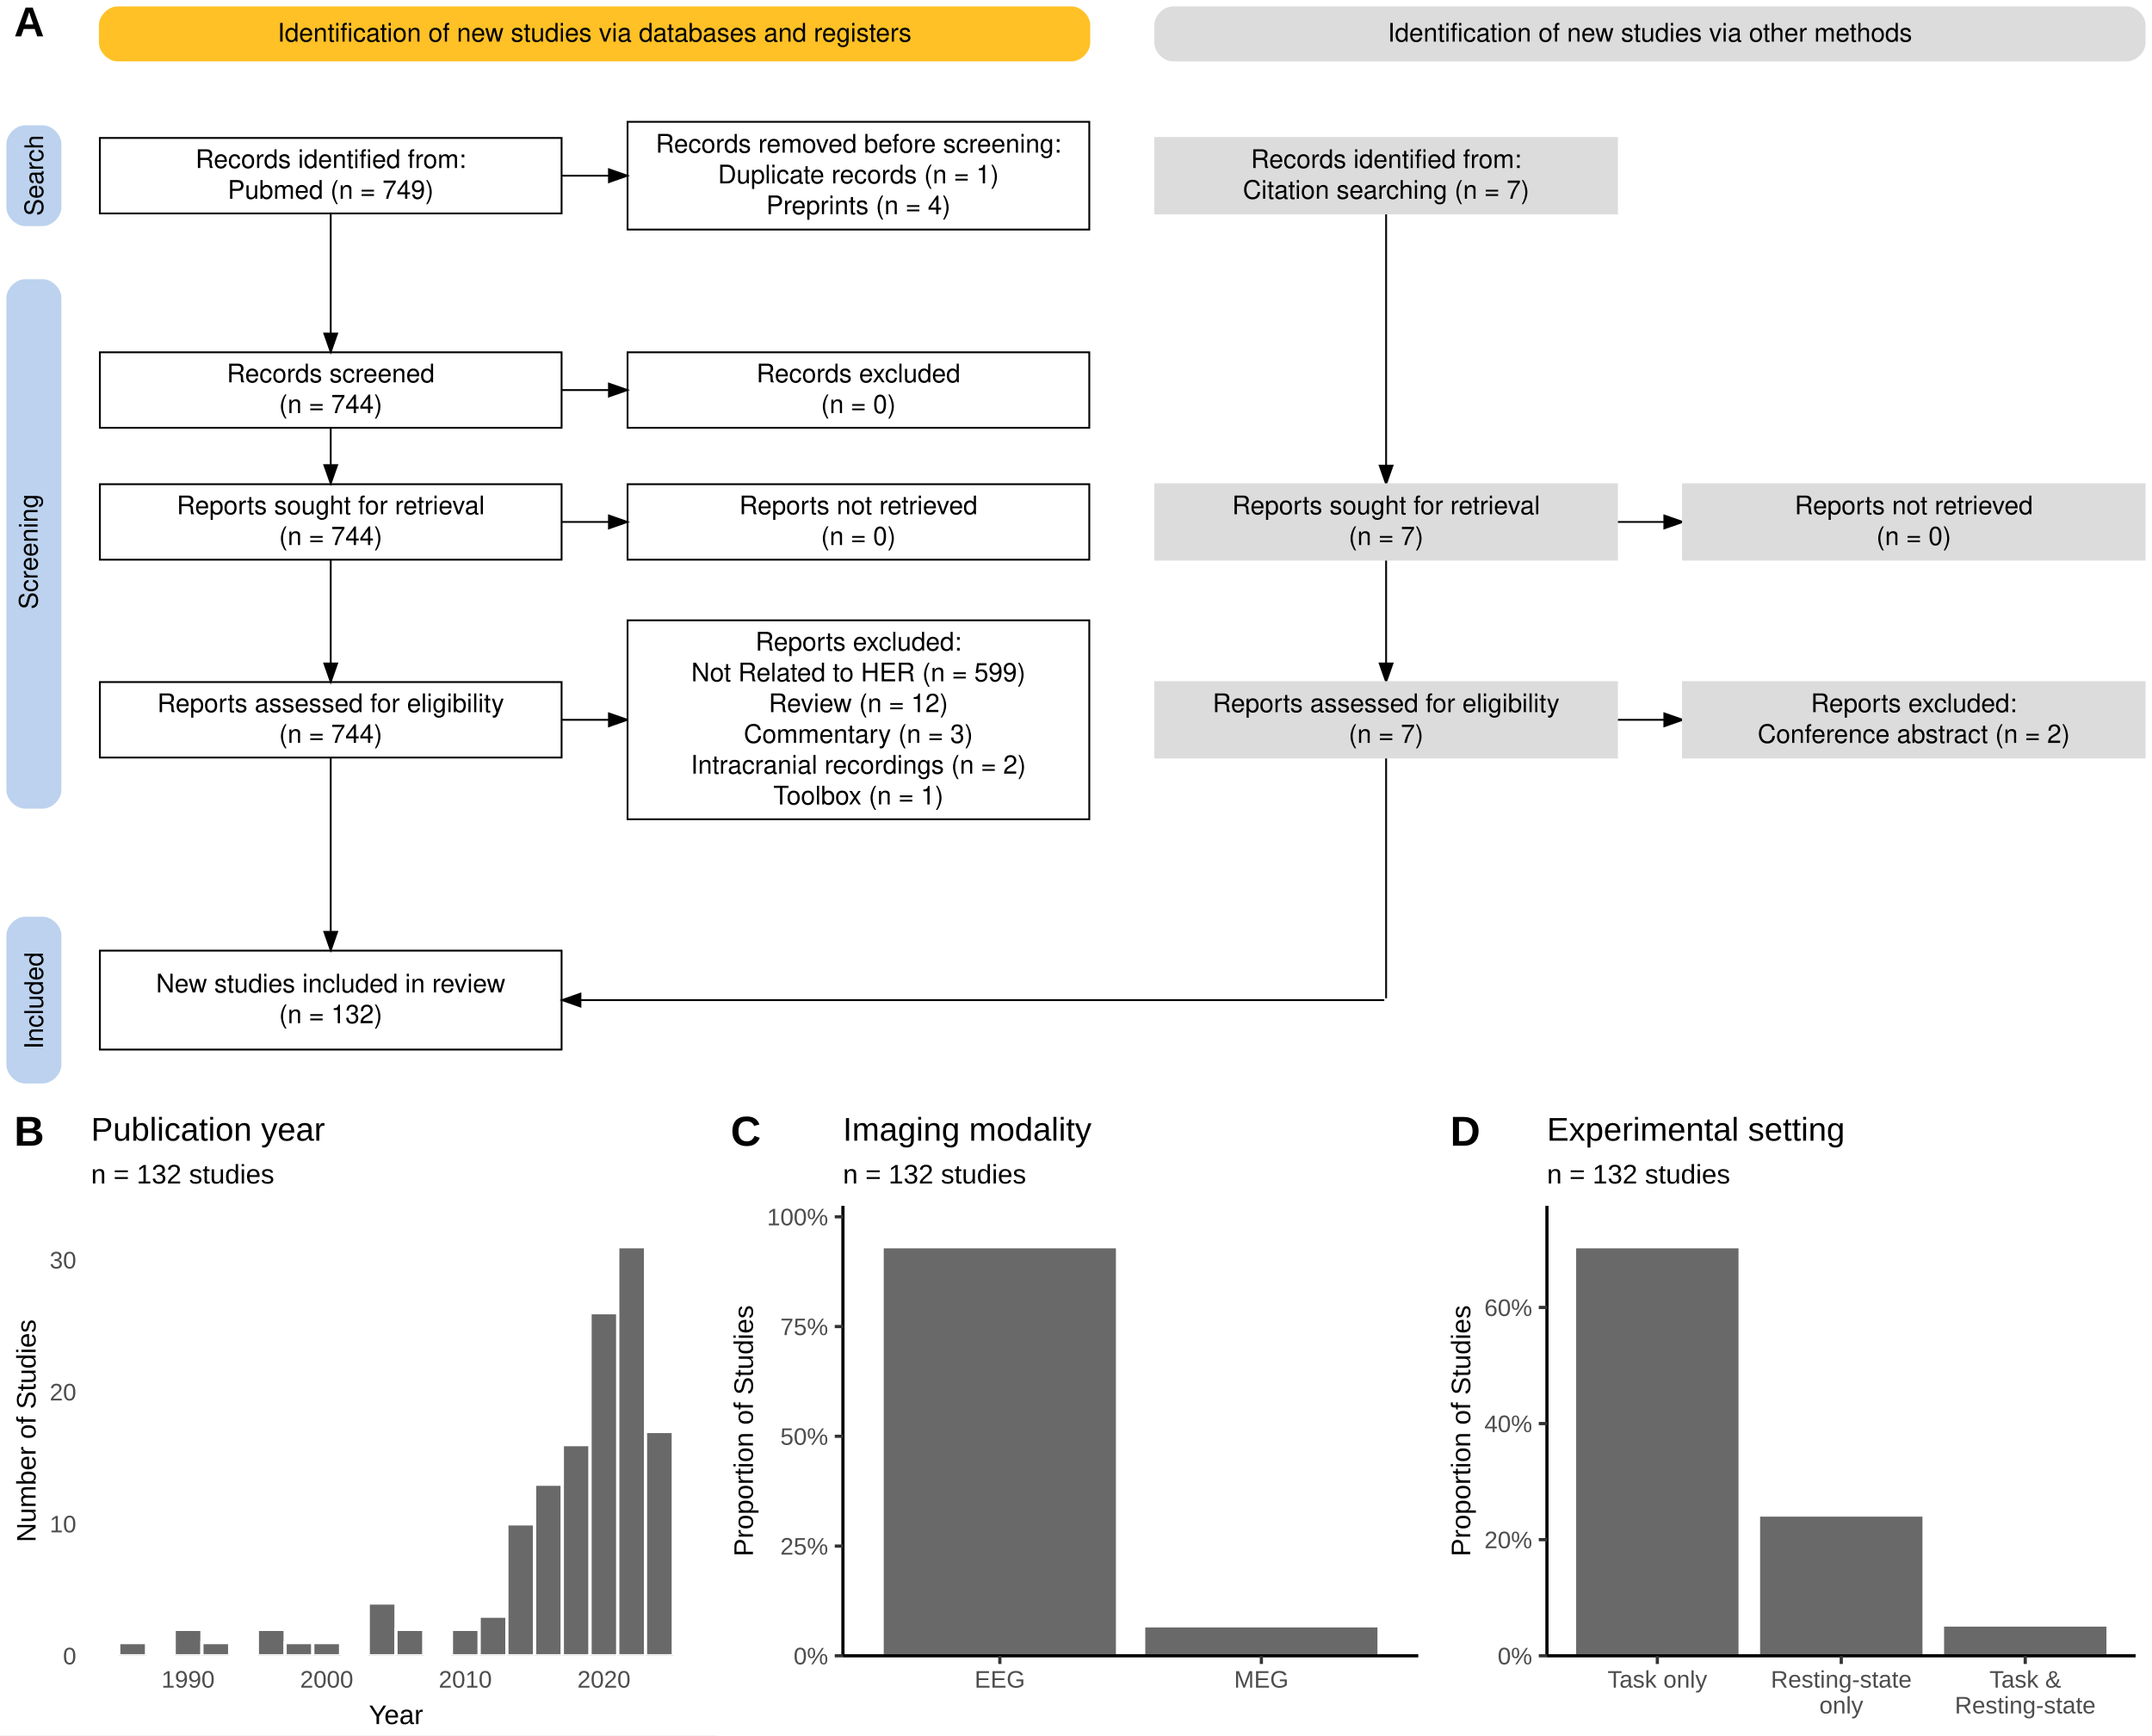
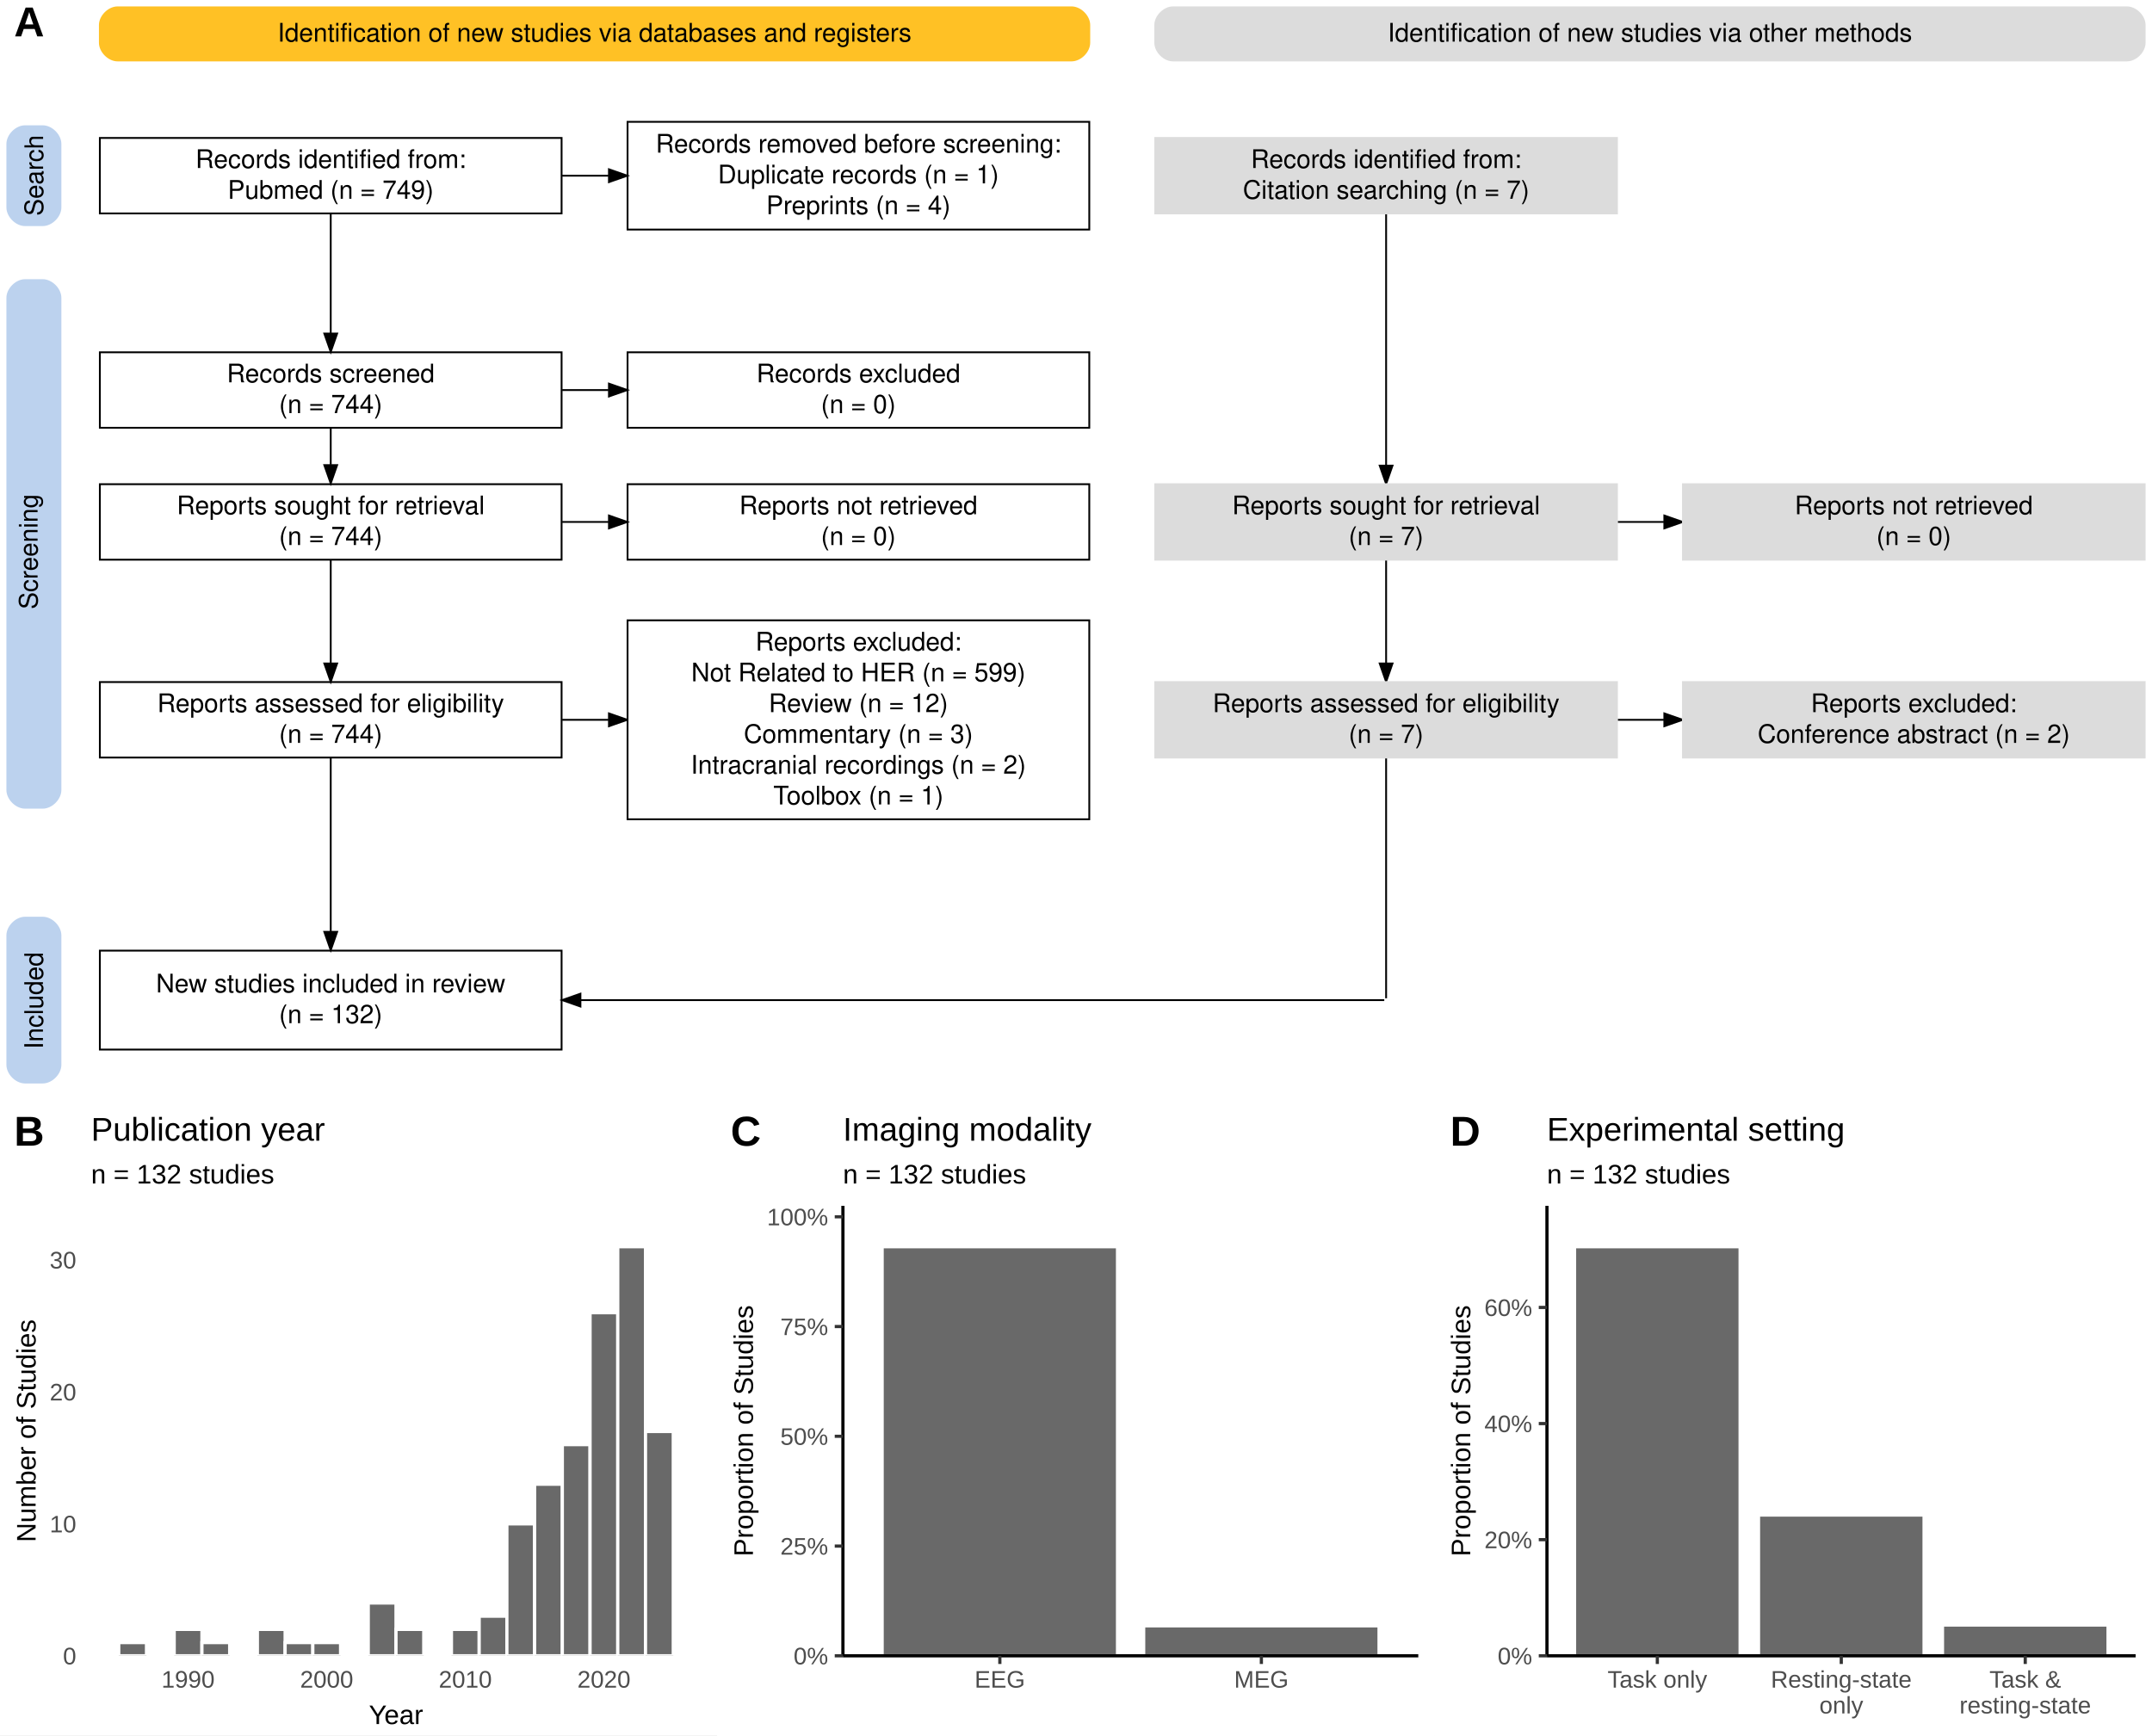
<svg xmlns="http://www.w3.org/2000/svg" width="1174.697pt" height="947.409pt" viewBox="0 0 1174.197 947.25" version="1.1" id="svg1514">
  <defs id="defs1518">
    <clipPath id="cpMzAuNDZ8MjM0LjUyfDM1LjEyfDE4NS42OQ==">
      <rect x="30.46" y="35.12" width="204.06" height="150.57" id="rect5654" />
    </clipPath>
    <clipPath id="cpMC4wMHw3MjAuMDB8MC4wMHwyMTYuMDA=">
      <rect x="0" y="0" width="720" height="216" id="rect5636" />
    </clipPath>
    <clipPath id="cpMjQwLjAwfDQ4MC4wMHwwLjAwfDIxNi4wMA==">
      <rect x="240" y="0" width="240" height="216" id="rect5751" />
    </clipPath>
    <clipPath id="cpMjgyLjAyfDQ3NC41MnwzNS4xMnwxODUuNjk=">
      <rect x="282.02" y="35.12" width="192.5" height="150.57" id="rect5762" />
    </clipPath>
    <clipPath id="clipPath12741">
      <rect x="0" y="0" width="720" height="216" id="rect12739" />
    </clipPath>
    <clipPath id="cpNDgwLjAwfDcyMC4wMHwwLjAwfDIxNi4wMA==">
      <rect x="480" y="0" width="240" height="216" id="rect5817" />
    </clipPath>
    <clipPath id="cpNTE3LjU3fDcxNC41MnwzNS4xMnwxODUuNjk=">
      <rect x="517.57" y="35.12" width="196.95" height="150.57" id="rect5828" />
    </clipPath>
    <clipPath id="clipPath12749">
      <rect x="0" y="0" width="720" height="216" id="rect12747" />
    </clipPath>
    <clipPath clipPathUnits="userSpaceOnUse" id="clipPath13948">
      <g id="g13952">
        <rect x="-0.151" y="600.899" width="391.5" height="352.35" id="rect13950" style="stroke-width:1.631" />
      </g>
    </clipPath>
    <clipPath clipPathUnits="userSpaceOnUse" id="clipPath13982">
      <g id="g13986" transform="matrix(0.613027,0,0,0.613027,0.09272662,-368.3673)">
        <rect x="-0.151" y="600.899" width="1174.5" height="352.35" id="rect13984" style="stroke-width:1.631" />
      </g>
    </clipPath>
    <clipPath clipPathUnits="userSpaceOnUse" id="clipPath13988">
      <g id="g13992" transform="matrix(0.613027,0,0,0.613027,0.09272662,-368.3673)">
        <rect x="-0.151" y="600.899" width="1174.5" height="352.35" id="rect13990" style="stroke-width:1.631" />
      </g>
    </clipPath>
    <clipPath clipPathUnits="userSpaceOnUse" id="clipPath13994">
      <g id="g13998" transform="matrix(0.613027,0,0,0.613027,0.09272662,-368.3673)">
        <rect x="-0.151" y="600.899" width="1174.5" height="352.35" id="rect13996" style="stroke-width:1.631" />
      </g>
    </clipPath>
    <clipPath clipPathUnits="userSpaceOnUse" id="clipPath14000">
      <g id="g14004" transform="matrix(0.613027,0,0,0.613027,0.09272662,-368.3673)">
        <rect x="-0.151" y="600.899" width="1174.5" height="352.35" id="rect14002" style="stroke-width:1.631" />
      </g>
    </clipPath>
    <clipPath clipPathUnits="userSpaceOnUse" id="clipPath14006">
      <g id="g14010" transform="matrix(0.613027,0,0,0.613027,0.09272662,-368.3673)">
        <rect x="-0.151" y="600.899" width="1174.5" height="352.35" id="rect14008" style="stroke-width:1.631" />
      </g>
    </clipPath>
    <clipPath clipPathUnits="userSpaceOnUse" id="clipPath14012">
      <g id="g14016" transform="matrix(0.613027,0,0,0.613027,0.09272662,-368.3673)">
        <rect x="-0.151" y="600.899" width="1174.5" height="352.35" id="rect14014" style="stroke-width:1.631" />
      </g>
    </clipPath>
    <clipPath clipPathUnits="userSpaceOnUse" id="clipPath14018">
      <g id="g14022" transform="matrix(0.613027,0,0,0.613027,0.09272662,-368.3673)">
        <rect x="-0.151" y="600.899" width="1174.5" height="352.35" id="rect14020" style="stroke-width:1.631" />
      </g>
    </clipPath>
    <clipPath clipPathUnits="userSpaceOnUse" id="clipPath14024">
      <g id="g14028" transform="matrix(0.613027,0,0,0.613027,0.09272662,-368.3673)">
        <rect x="-0.151" y="600.899" width="1174.5" height="352.35" id="rect14026" style="stroke-width:1.631" />
      </g>
    </clipPath>
    <clipPath clipPathUnits="userSpaceOnUse" id="clipPath14030">
      <g id="g14034" transform="matrix(0.613027,0,0,0.613027,0.09272662,-368.3673)">
        <rect x="-0.151" y="600.899" width="1174.5" height="352.35" id="rect14032" style="stroke-width:1.631" />
      </g>
    </clipPath>
    <clipPath clipPathUnits="userSpaceOnUse" id="clipPath14036">
      <g id="g14040" transform="matrix(0.613027,0,0,0.613027,0.09272662,-368.3673)">
        <rect x="-0.151" y="600.899" width="1174.5" height="352.35" id="rect14038" style="stroke-width:1.631" />
      </g>
    </clipPath>
  </defs>
  <polygon fill="#ffffff" stroke="transparent" points="-4,4 -4,-590.9 1170.5,-590.9 1170.5,4 " id="polygon1174" transform="matrix(1,0,0,1.592284,3.84874,940.8806)" />
  <path fill="none" stroke="#000000" d="m 306.67,95.9 c 8.381,0 16.843,0 25.27,0" id="path1181" />
  <polygon fill="#000000" stroke="#000000" points="328.346,-498.5 338.346,-495 328.346,-491.5 " id="polygon1183" transform="translate(3.84874,590.9)" />
  <path fill="none" stroke="#000000" d="m 180.349,116.548 c 0,18.1 0,44.672 0,65.33" id="path1188" />
  <polygon fill="#000000" stroke="#000000" points="180,-408.835 176.5,-398.835 173,-408.835 " id="polygon1190" transform="translate(3.84874,590.9)" />
  <path fill="none" stroke="#000000" d="m 306.67,212.9 c 8.381,0 16.843,0 25.27,0" id="path1195" />
  <polygon fill="#000000" stroke="#000000" points="328.346,-381.5 338.346,-378 328.346,-374.5 " id="polygon1197" transform="translate(3.84874,590.9)" />
  <path fill="none" stroke="#000000" d="m 180.349,233.725 c 0,6.214 0,13.167 0,19.895" id="path1202" />
  <polygon fill="#000000" stroke="#000000" points="180,-337.028 176.5,-327.028 173,-337.028 " id="polygon1204" transform="translate(3.84874,590.9)" />
  <path fill="none" stroke="#000000" d="m 306.67,284.9 c 8.381,0 16.843,0 25.27,0" id="path1209" />
  <polygon fill="#000000" stroke="#000000" points="328.346,-309.5 338.346,-306 328.346,-302.5 " id="polygon1211" transform="translate(3.84874,590.9)" />
  <path fill="none" stroke="#000000" d="m 180.349,305.724 c 0,15.987 0,38.307 0,56.361" id="path1216" />
  <polygon fill="#000000" stroke="#000000" points="180,-228.76 176.5,-218.76 173,-228.76 " id="polygon1218" transform="translate(3.84874,590.9)" />
  <path fill="none" stroke="#000000" d="m 180.349,413.534 c 0,24.297 0,65.126 0,95.027" id="path1223" />
  <polygon fill="#000000" stroke="#000000" points="180,-82.264 176.5,-72.264 173,-82.264 " id="polygon1225" transform="translate(3.84874,590.9)" />
  <path fill="none" stroke="#000000" d="m 306.67,392.9 c 8.381,0 16.843,0 25.27,0" id="path1230" />
  <polygon fill="#000000" stroke="#000000" points="328.346,-201.5 338.346,-198 328.346,-194.5 " id="polygon1232" transform="translate(3.84874,590.9)" />
  <path fill="none" stroke="#ffffff" d="m 873.263,33.058 c -22.16,11.911 -53.772,28.902 -78.538,42.214" id="path1237" />
  <path fill="none" stroke="#000000" d="m 756.349,116.848 c 0,33.295 0,98.471 0,137.142" id="path1242" />
  <polygon fill="#000000" stroke="#000000" points="756,-336.754 752.5,-326.754 749,-336.754 " id="polygon1244" transform="translate(3.84874,590.9)" />
  <path fill="none" stroke="#000000" d="m 882.67,284.9 c 8.381,0 16.843,0 25.27,0" id="path1249" />
  <polygon fill="#000000" stroke="#000000" points="904.346,-309.5 914.346,-306 904.346,-302.5 " id="polygon1251" transform="translate(3.84874,590.9)" />
  <path fill="none" stroke="#000000" d="m 756.349,305.724 c 0,15.987 0,38.307 0,56.361" id="path1256" />
  <polygon fill="#000000" stroke="#000000" points="756,-228.76 752.5,-218.76 749,-228.76 " id="polygon1258" transform="translate(3.84874,590.9)" />
  <path fill="none" stroke="#000000" d="m 882.67,392.9 c 8.381,0 16.843,0 25.27,0" id="path1263" />
  <polygon fill="#000000" stroke="#000000" points="904.346,-201.5 914.346,-198 904.346,-194.5 " id="polygon1265" transform="translate(3.84874,590.9)" />
  <path fill="none" stroke="#000000" d="m 756.349,413.534 c 0,39.805 0,123.979 0,131.783" id="path1270" />
  <path fill="none" stroke="#000000" d="m 755.698,545.9 c -14.648,0 -273.332,0 -438.799,0" id="path1275" />
  <polygon fill="#000000" stroke="#000000" points="312.783,-41.5 302.783,-45 312.783,-48.5 " id="polygon1277" transform="translate(3.84874,590.9)" />
  <path fill="#bcd2ee" stroke="#bcd2ee" d="m 23.182,68.9 c 0,0 -9.667,0 -9.667,0 -4.833,0 -9.667,4.833 -9.667,9.667 0,0 0,34.667 0,34.667 0,4.833 4.833,9.667 9.667,9.667 0,0 9.667,0 9.667,0 4.833,0 9.667,-4.833 9.667,-9.667 0,0 0,-34.667 0,-34.667 0,-4.833 -4.833,-9.667 -9.667,-9.667" id="path1282" />
  <text text-anchor="middle" x="-95.746" y="23.375" font-family="Helvetica, sans-Serif" font-size="14px" fill="#000000" transform="rotate(-90)" id="text1284">Search</text>
  <path fill="#bcd2ee" stroke="#bcd2ee" d="m 23.182,152.9 c 0,0 -9.667,0 -9.667,0 -4.833,0 -9.667,4.833 -9.667,9.667 0,0 0,268.667 0,268.667 0,4.833 4.833,9.667 9.667,9.667 0,0 9.667,0 9.667,0 4.833,0 9.667,-4.833 9.667,-9.667 0,0 0,-268.667 0,-268.667 0,-4.833 -4.833,-9.667 -9.667,-9.667" id="path1292" />
  <text text-anchor="middle" x="-301.1" y="20.349" font-family="Helvetica, sans-Serif" font-size="14px" fill="#000000" transform="rotate(-90)" id="text1294">Screening</text>
  <path fill="#bcd2ee" stroke="#bcd2ee" d="m 23.182,500.9 c 0,0 -9.667,0 -9.667,0 -4.833,0 -9.667,4.833 -9.667,9.667 0,0 0,70.667 0,70.667 0,4.833 4.833,9.667 9.667,9.667 0,0 9.667,0 9.667,0 4.833,0 9.667,-4.833 9.667,-9.667 0,0 0,-70.667 0,-70.667 0,-4.833 -4.833,-9.667 -9.667,-9.667" id="path1302" />
  <text text-anchor="middle" x="-546.173" y="23.291" font-family="Helvetica, sans-Serif" font-size="14px" fill="#000000" transform="rotate(-90)" id="text1304">Included</text>
  <path fill="#ffc125" stroke="#ffc125" d="m 584.682,4 c 0,0 -520.667,0 -520.667,0 -4.833,0 -9.667,4.833 -9.667,9.667 0,0 0,9.667 0,9.667 0,4.833 4.833,9.667 9.667,9.667 0,0 520.667,0 520.667,0 4.833,0 9.667,-4.833 9.667,-9.667 0,0 0,-9.667 0,-9.667 0,-4.833 -4.833,-9.667 -9.667,-9.667" id="path1312" />
  <text text-anchor="middle" x="324.349" y="22.7" font-family="Helvetica, sans-Serif" font-size="14px" fill="#000000" id="text1314">Identification of new studies via databases and registers</text>
  <polygon fill="none" stroke="#000000" points="50.5,-515.602 50.5,-474.398 302.5,-474.398 302.5,-515.602 " id="polygon1322" transform="translate(3.84874,590.9)" />
  <text text-anchor="middle" x="180.349" y="91.7" font-family="Helvetica, sans-Serif" font-size="14px" fill="#000000" id="text1324">Records identified from:</text>
  <text text-anchor="middle" x="180.349" y="108.5" font-family="Helvetica, sans-Serif" font-size="14px" fill="#000000" id="text1326">Pubmed (n = 749)</text>
  <polygon fill="none" stroke="#000000" points="338.5,-524.401 338.5,-465.599 590.5,-465.599 590.5,-524.401 " id="polygon1334" transform="translate(3.84874,590.9)" />
  <text text-anchor="middle" x="468.349" y="83.3" font-family="Helvetica, sans-Serif" font-size="14px" fill="#000000" id="text1336">Records removed before screening:</text>
  <text text-anchor="middle" x="468.349" y="100.1" font-family="Helvetica, sans-Serif" font-size="14px" fill="#000000" id="text1338">Duplicate records (n = 1)</text>
  <text text-anchor="middle" x="468.349" y="116.9" font-family="Helvetica, sans-Serif" font-size="14px" fill="#000000" id="text1340">Preprints (n = 4)</text>
  <polygon fill="none" stroke="#000000" points="50.5,-398.602 50.5,-357.398 302.5,-357.398 302.5,-398.602 " id="polygon1348" transform="translate(3.84874,590.9)" />
  <text text-anchor="middle" x="180.349" y="208.7" font-family="Helvetica, sans-Serif" font-size="14px" fill="#000000" id="text1350">Records screened</text>
  <text text-anchor="middle" x="180.349" y="225.5" font-family="Helvetica, sans-Serif" font-size="14px" fill="#000000" id="text1352">(n = 744)</text>
  <polygon fill="none" stroke="#000000" points="338.5,-398.602 338.5,-357.398 590.5,-357.398 590.5,-398.602 " id="polygon1360" transform="translate(3.84874,590.9)" />
  <text text-anchor="middle" x="468.349" y="208.7" font-family="Helvetica, sans-Serif" font-size="14px" fill="#000000" id="text1362">Records excluded</text>
  <text text-anchor="middle" x="468.349" y="225.5" font-family="Helvetica, sans-Serif" font-size="14px" fill="#000000" id="text1364">(n = 0)</text>
  <polygon fill="none" stroke="#000000" points="50.5,-326.602 50.5,-285.398 302.5,-285.398 302.5,-326.602 " id="polygon1372" transform="translate(3.84874,590.9)" />
  <text text-anchor="middle" x="180.349" y="280.7" font-family="Helvetica, sans-Serif" font-size="14px" fill="#000000" id="text1374">Reports sought for retrieval</text>
  <text text-anchor="middle" x="180.349" y="297.5" font-family="Helvetica, sans-Serif" font-size="14px" fill="#000000" id="text1376">(n = 744)</text>
  <polygon fill="none" stroke="#000000" points="338.5,-326.602 338.5,-285.398 590.5,-285.398 590.5,-326.602 " id="polygon1384" transform="translate(3.84874,590.9)" />
  <text text-anchor="middle" x="468.349" y="280.7" font-family="Helvetica, sans-Serif" font-size="14px" fill="#000000" id="text1386">Reports not retrieved</text>
  <text text-anchor="middle" x="468.349" y="297.5" font-family="Helvetica, sans-Serif" font-size="14px" fill="#000000" id="text1388">(n = 0)</text>
  <polygon fill="none" stroke="#000000" points="50.5,-218.602 50.5,-177.398 302.5,-177.398 302.5,-218.602 " id="polygon1396" transform="translate(3.84874,590.9)" />
  <text text-anchor="middle" x="180.349" y="388.7" font-family="Helvetica, sans-Serif" font-size="14px" fill="#000000" id="text1398">Reports assessed for eligibility</text>
  <text text-anchor="middle" x="180.349" y="405.5" font-family="Helvetica, sans-Serif" font-size="14px" fill="#000000" id="text1400">(n = 744)</text>
  <polygon fill="#ffffff" stroke="#000000" points="338.5,-252.3 338.5,-143.7 590.5,-143.7 590.5,-252.3 " id="polygon1408" transform="translate(3.84874,590.9)" />
  <text text-anchor="middle" x="468.349" y="355.1" font-family="Helvetica, sans-Serif" font-size="14px" fill="#000000" id="text1410">Reports excluded:</text>
  <text text-anchor="middle" x="468.349" y="371.9" font-family="Helvetica, sans-Serif" font-size="14px" fill="#000000" id="text1412">Not Related to HER (n = 599)</text>
  <text text-anchor="middle" x="468.349" y="388.7" font-family="Helvetica, sans-Serif" font-size="14px" fill="#000000" id="text1414">Review (n = 12)</text>
  <text text-anchor="middle" x="468.349" y="405.5" font-family="Helvetica, sans-Serif" font-size="14px" fill="#000000" id="text1416">Commentary (n = 3)</text>
  <text text-anchor="middle" x="468.349" y="422.3" font-family="Helvetica, sans-Serif" font-size="14px" fill="#000000" id="text1418">Intracranial recordings (n = 2)</text>
  <text text-anchor="middle" x="468.349" y="439.1" font-family="Helvetica, sans-Serif" font-size="14px" fill="#000000" id="text1420">Toolbox (n = 1)</text>
  <polygon fill="none" stroke="#000000" points="50.5,-72 50.5,-18 302.5,-18 302.5,-72 " id="polygon1428" transform="translate(3.84874,590.9)" />
  <text text-anchor="middle" x="180.349" y="541.7" font-family="Helvetica, sans-Serif" font-size="14px" fill="#000000" id="text1430">New studies included in review</text>
  <text text-anchor="middle" x="180.349" y="558.5" font-family="Helvetica, sans-Serif" font-size="14px" fill="#000000" id="text1432">(n = 132)</text>
  <path fill="#dcdcdc" stroke="#dcdcdc" d="m 1160.682,4 c 0,0 -520.667,0 -520.667,0 -4.833,0 -9.667,4.833 -9.667,9.667 0,0 0,9.667 0,9.667 0,4.833 4.833,9.667 9.667,9.667 0,0 520.667,0 520.667,0 4.833,0 9.667,-4.833 9.667,-9.667 0,0 0,-9.667 0,-9.667 0,-4.833 -4.833,-9.667 -9.667,-9.667" id="path1440" />
  <text text-anchor="middle" x="900.349" y="22.7" font-family="Helvetica, sans-Serif" font-size="14px" fill="#000000" id="text1442">Identification of new studies via other methods</text>
  <polygon fill="#dcdcdc" stroke="#dcdcdc" points="626.5,-515.602 626.5,-474.398 878.5,-474.398 878.5,-515.602 " id="polygon1450" transform="translate(3.84874,590.9)" />
  <text text-anchor="middle" x="756.349" y="91.7" font-family="Helvetica, sans-Serif" font-size="14px" fill="#000000" id="text1452">Records identified from:</text>
  <text text-anchor="middle" x="756.349" y="108.5" font-family="Helvetica, sans-Serif" font-size="14px" fill="#000000" id="text1454">Citation searching (n = 7)</text>
  <polygon fill="#dcdcdc" stroke="#dcdcdc" points="626.5,-326.602 626.5,-285.398 878.5,-285.398 878.5,-326.602 " id="polygon1462" transform="translate(3.84874,590.9)" />
  <text text-anchor="middle" x="756.349" y="280.7" font-family="Helvetica, sans-Serif" font-size="14px" fill="#000000" id="text1464">Reports sought for retrieval</text>
  <text text-anchor="middle" x="756.349" y="297.5" font-family="Helvetica, sans-Serif" font-size="14px" fill="#000000" id="text1466">(n = 7)</text>
  <polygon fill="#dcdcdc" stroke="#dcdcdc" points="914.5,-326.602 914.5,-285.398 1166.5,-285.398 1166.5,-326.602 " id="polygon1474" transform="translate(3.84874,590.9)" />
  <text text-anchor="middle" x="1044.349" y="280.7" font-family="Helvetica, sans-Serif" font-size="14px" fill="#000000" id="text1476">Reports not retrieved</text>
  <text text-anchor="middle" x="1044.349" y="297.5" font-family="Helvetica, sans-Serif" font-size="14px" fill="#000000" id="text1478">(n = 0)</text>
  <polygon fill="#dcdcdc" stroke="#dcdcdc" points="626.5,-218.602 626.5,-177.398 878.5,-177.398 878.5,-218.602 " id="polygon1486" transform="translate(3.84874,590.9)" />
  <text text-anchor="middle" x="756.349" y="388.7" font-family="Helvetica, sans-Serif" font-size="14px" fill="#000000" id="text1488">Reports assessed for eligibility</text>
  <text text-anchor="middle" x="756.349" y="405.5" font-family="Helvetica, sans-Serif" font-size="14px" fill="#000000" id="text1490">(n = 7)</text>
  <polygon fill="#dcdcdc" stroke="#dcdcdc" points="914.5,-218.602 914.5,-177.398 1166.5,-177.398 1166.5,-218.602 " id="polygon1498" transform="translate(3.84874,590.9)" />
  <text text-anchor="middle" x="1044.349" y="388.7" font-family="Helvetica, sans-Serif" font-size="14px" fill="#000000" id="text1500">Reports excluded:</text>
  <text text-anchor="middle" x="1044.349" y="405.5" font-family="Helvetica, sans-Serif" font-size="14px" fill="#000000" id="text1502">Conference abstract (n = 2)</text>
  <polygon fill="none" stroke="#ffffff" points="752,-45.5 752,-44.5 753,-44.5 753,-45.5 " id="polygon1510" transform="translate(3.84874,590.9)" />
  <rect x="-0.151" y="600.899" width="391.5" height="352.35" style="fill:#ffffff;stroke:#ffffff;stroke-width:1.745;stroke-linecap:round;stroke-linejoin:round;stroke-miterlimit:10" id="rect5648" clip-path="url(#clipPath13948)" />
  <g clip-path="url(#cpMzAuNDZ8MjM0LjUyfDM1LjEyfDE4NS42OQ==)" id="g5701" transform="matrix(1.63125,0,0,1.63125,-0.1512603,600.899)">
    <rect x="30.46" y="35.12" width="204.06" height="150.57" style="fill:#ffffff;stroke:none;stroke-width:1.07;stroke-linecap:round;stroke-linejoin:round;stroke-miterlimit:10" id="rect5659" />
    <rect x="39.73" y="181.27" width="9.28" height="4.42" style="fill:#696969;stroke:#ffffff;stroke-width:1.07;stroke-linecap:butt;stroke-linejoin:miter;stroke-miterlimit:10" id="rect5661" />
    <rect x="49.01" y="185.69" width="9.28" height="0" style="fill:#696969;stroke:#ffffff;stroke-width:1.07;stroke-linecap:butt;stroke-linejoin:miter;stroke-miterlimit:10" id="rect5663" />
    <rect x="58.28" y="176.86" width="9.28" height="8.83" style="fill:#696969;stroke:#ffffff;stroke-width:1.07;stroke-linecap:butt;stroke-linejoin:miter;stroke-miterlimit:10" id="rect5665" />
    <rect x="67.56" y="181.27" width="9.28" height="4.42" style="fill:#696969;stroke:#ffffff;stroke-width:1.07;stroke-linecap:butt;stroke-linejoin:miter;stroke-miterlimit:10" id="rect5667" />
    <rect x="76.83" y="185.69" width="9.28" height="0" style="fill:#696969;stroke:#ffffff;stroke-width:1.07;stroke-linecap:butt;stroke-linejoin:miter;stroke-miterlimit:10" id="rect5669" />
    <rect x="86.11" y="176.86" width="9.28" height="8.83" style="fill:#696969;stroke:#ffffff;stroke-width:1.07;stroke-linecap:butt;stroke-linejoin:miter;stroke-miterlimit:10" id="rect5671" />
    <rect x="95.39" y="181.27" width="9.28" height="4.42" style="fill:#696969;stroke:#ffffff;stroke-width:1.07;stroke-linecap:butt;stroke-linejoin:miter;stroke-miterlimit:10" id="rect5673" />
    <rect x="104.66" y="181.27" width="9.28" height="4.42" style="fill:#696969;stroke:#ffffff;stroke-width:1.07;stroke-linecap:butt;stroke-linejoin:miter;stroke-miterlimit:10" id="rect5675" />
    <rect x="113.94" y="185.69" width="9.28" height="0" style="fill:#696969;stroke:#ffffff;stroke-width:1.07;stroke-linecap:butt;stroke-linejoin:miter;stroke-miterlimit:10" id="rect5677" />
    <rect x="123.21" y="168.03" width="9.28" height="17.66" style="fill:#696969;stroke:#ffffff;stroke-width:1.07;stroke-linecap:butt;stroke-linejoin:miter;stroke-miterlimit:10" id="rect5679" />
    <rect x="132.49" y="176.86" width="9.28" height="8.83" style="fill:#696969;stroke:#ffffff;stroke-width:1.07;stroke-linecap:butt;stroke-linejoin:miter;stroke-miterlimit:10" id="rect5681" />
    <rect x="141.76" y="185.69" width="9.28" height="0" style="fill:#696969;stroke:#ffffff;stroke-width:1.07;stroke-linecap:butt;stroke-linejoin:miter;stroke-miterlimit:10" id="rect5683" />
    <rect x="151.04" y="176.86" width="9.28" height="8.83" style="fill:#696969;stroke:#ffffff;stroke-width:1.07;stroke-linecap:butt;stroke-linejoin:miter;stroke-miterlimit:10" id="rect5685" />
    <rect x="160.32" y="172.44" width="9.28" height="13.25" style="fill:#696969;stroke:#ffffff;stroke-width:1.07;stroke-linecap:butt;stroke-linejoin:miter;stroke-miterlimit:10" id="rect5687" />
    <rect x="169.59" y="141.54" width="9.28" height="44.15" style="fill:#696969;stroke:#ffffff;stroke-width:1.07;stroke-linecap:butt;stroke-linejoin:miter;stroke-miterlimit:10" id="rect5689" />
    <rect x="178.87" y="128.29" width="9.28" height="57.4" style="fill:#696969;stroke:#ffffff;stroke-width:1.07;stroke-linecap:butt;stroke-linejoin:miter;stroke-miterlimit:10" id="rect5691" />
    <rect x="188.14" y="115.04" width="9.28" height="70.65" style="fill:#696969;stroke:#ffffff;stroke-width:1.07;stroke-linecap:butt;stroke-linejoin:miter;stroke-miterlimit:10" id="rect5693" />
    <rect x="197.42" y="70.89" width="9.28" height="114.8" style="fill:#696969;stroke:#ffffff;stroke-width:1.07;stroke-linecap:butt;stroke-linejoin:miter;stroke-miterlimit:10" id="rect5695" />
    <rect x="206.69" y="48.81" width="9.28" height="136.88" style="fill:#696969;stroke:#ffffff;stroke-width:1.07;stroke-linecap:butt;stroke-linejoin:miter;stroke-miterlimit:10" id="rect5697" />
    <rect x="215.97" y="110.63" width="9.28" height="75.06" style="fill:#696969;stroke:#ffffff;stroke-width:1.07;stroke-linecap:butt;stroke-linejoin:miter;stroke-miterlimit:10" id="rect5699" />
  </g>
  <polyline points="30.46,185.69 30.46,35.12 " style="fill:none;stroke:#000000;stroke-width:1.07;stroke-linecap:butt;stroke-linejoin:round;stroke-miterlimit:10" id="polyline5703" transform="matrix(1.63125,0,0,1.63125,-0.1512603,600.899)" clip-path="url(#clipPath14036)" />
  <text x="25.52" y="188.55" text-anchor="end" style="font-size:8px;font-family:Arial;white-space:pre;fill:#4d4d4d" textLength="4.58" lengthAdjust="spacingAndGlyphs" id="text5705" transform="matrix(1.63125,0,0,1.63125,-0.1512603,600.899)">0</text>
  <text x="25.52" y="144.39" text-anchor="end" style="font-size:8px;font-family:Arial;white-space:pre;fill:#4d4d4d" textLength="9.16" lengthAdjust="spacingAndGlyphs" id="text5707" transform="matrix(1.63125,0,0,1.63125,-0.1512603,600.899)">10</text>
  <text x="25.52" y="100.24" text-anchor="end" style="font-size:8px;font-family:Arial;white-space:pre;fill:#4d4d4d" textLength="9.16" lengthAdjust="spacingAndGlyphs" id="text5709" transform="matrix(1.63125,0,0,1.63125,-0.1512603,600.899)">20</text>
  <text x="25.52" y="56.08" text-anchor="end" style="font-size:8px;font-family:Arial;white-space:pre;fill:#4d4d4d" textLength="9.16" lengthAdjust="spacingAndGlyphs" id="text5711" transform="matrix(1.63125,0,0,1.63125,-0.1512603,600.899)">30</text>
  <polyline points="27.72,185.69 30.46,185.69 " style="fill:none;stroke:#333333;stroke-width:1.07;stroke-linecap:butt;stroke-linejoin:round;stroke-miterlimit:10" id="polyline5713" transform="matrix(1.63125,0,0,1.63125,-0.1512603,600.899)" clip-path="url(#clipPath14030)" />
  <polyline points="27.72,141.54 30.46,141.54 " style="fill:none;stroke:#333333;stroke-width:1.07;stroke-linecap:butt;stroke-linejoin:round;stroke-miterlimit:10" id="polyline5715" transform="matrix(1.63125,0,0,1.63125,-0.1512603,600.899)" clip-path="url(#clipPath14024)" />
  <polyline points="27.72,97.38 30.46,97.38 " style="fill:none;stroke:#333333;stroke-width:1.07;stroke-linecap:butt;stroke-linejoin:round;stroke-miterlimit:10" id="polyline5717" transform="matrix(1.63125,0,0,1.63125,-0.1512603,600.899)" clip-path="url(#clipPath14018)" />
  <polyline points="27.72,53.23 30.46,53.23 " style="fill:none;stroke:#333333;stroke-width:1.07;stroke-linecap:butt;stroke-linejoin:round;stroke-miterlimit:10" id="polyline5719" transform="matrix(1.63125,0,0,1.63125,-0.1512603,600.899)" clip-path="url(#clipPath14012)" />
  <polyline points="30.46,185.69 234.52,185.69 " style="fill:none;stroke:#000000;stroke-width:1.07;stroke-linecap:butt;stroke-linejoin:round;stroke-miterlimit:10" id="polyline5721" transform="matrix(1.63125,0,0,1.63125,-0.1512603,600.899)" clip-path="url(#clipPath14006)" />
  <polyline points="62.92,188.43 62.92,185.69 " style="fill:none;stroke:#333333;stroke-width:1.07;stroke-linecap:butt;stroke-linejoin:round;stroke-miterlimit:10" id="polyline5723" transform="matrix(1.63125,0,0,1.63125,-0.1512603,600.899)" clip-path="url(#clipPath14000)" />
  <polyline points="109.30,188.43 109.30,185.69 " style="fill:none;stroke:#333333;stroke-width:1.07;stroke-linecap:butt;stroke-linejoin:round;stroke-miterlimit:10" id="polyline5725" transform="matrix(1.63125,0,0,1.63125,-0.1512603,600.899)" clip-path="url(#clipPath13994)" />
  <polyline points="155.68,188.43 155.68,185.69 " style="fill:none;stroke:#333333;stroke-width:1.07;stroke-linecap:butt;stroke-linejoin:round;stroke-miterlimit:10" id="polyline5727" transform="matrix(1.63125,0,0,1.63125,-0.1512603,600.899)" clip-path="url(#clipPath13988)" />
  <polyline points="202.06,188.43 202.06,185.69 " style="fill:none;stroke:#333333;stroke-width:1.07;stroke-linecap:butt;stroke-linejoin:round;stroke-miterlimit:10" id="polyline5729" transform="matrix(1.63125,0,0,1.63125,-0.1512603,600.899)" clip-path="url(#clipPath13982)" />
  <text x="62.92" y="196.34" text-anchor="middle" style="font-size:8px;font-family:Arial;white-space:pre;fill:#4d4d4d" textLength="18.32" lengthAdjust="spacingAndGlyphs" id="text5731" transform="matrix(1.63125,0,0,1.63125,-0.1512603,600.899)">1990</text>
  <text x="109.3" y="196.34" text-anchor="middle" style="font-size:8px;font-family:Arial;white-space:pre;fill:#4d4d4d" textLength="18.32" lengthAdjust="spacingAndGlyphs" id="text5733" transform="matrix(1.63125,0,0,1.63125,-0.1512603,600.899)">2000</text>
  <text x="155.68" y="196.34" text-anchor="middle" style="font-size:8px;font-family:Arial;white-space:pre;fill:#4d4d4d" textLength="18.32" lengthAdjust="spacingAndGlyphs" id="text5735" transform="matrix(1.63125,0,0,1.63125,-0.1512603,600.899)">2010</text>
  <text x="202.06" y="196.34" text-anchor="middle" style="font-size:8px;font-family:Arial;white-space:pre;fill:#4d4d4d" textLength="18.32" lengthAdjust="spacingAndGlyphs" id="text5737" transform="matrix(1.63125,0,0,1.63125,-0.1512603,600.899)">2020</text>
  <text x="132.49" y="208.54" text-anchor="middle" style="font-size:9px;font-family:Arial;white-space:pre" textLength="18.94" lengthAdjust="spacingAndGlyphs" id="text5739" transform="matrix(1.63125,0,0,1.63125,-0.1512603,600.899)">Year</text>
  <text transform="matrix(0,-1.63125,1.63125,0,19.27692,781.0053)" text-anchor="middle" style="font-size:9px;font-family:Arial;white-space:pre" textLength="79.37" lengthAdjust="spacingAndGlyphs" id="text5741">Number of Studies</text>
  <text x="30.46" y="27.66" style="font-size:9px;font-family:Arial;white-space:pre" textLength="63.55" lengthAdjust="spacingAndGlyphs" id="text5743" transform="matrix(1.63125,0,0,1.63125,-0.1512603,600.899)">n = 132 studies</text>
  <text x="30.46" y="13.33" style="font-size:11px;font-family:Arial;white-space:pre" textLength="82.99" lengthAdjust="spacingAndGlyphs" id="text5745" transform="matrix(1.63125,0,0,1.63125,-0.1512603,600.899)">Publication year</text>
  <text x="4.71" y="15" style="font-weight:bold;font-size:14px;font-family:Arial;white-space:pre" textLength="9.41" lengthAdjust="spacingAndGlyphs" id="text5747-5" transform="matrix(1.63125,0,0,1.63125,-0.1512603,600.899)">B</text>
  <g clip-path="url(#cpMjQwLjAwfDQ4MC4wMHwwLjAwfDIxNi4wMA==)" id="g5758" transform="matrix(1.63125,0,0,1.63125,-0.1512603,600.899)">
    <rect x="240" y="-5.6999998e-14" width="240" height="216" style="fill:#ffffff;stroke:#ffffff;stroke-width:1.07;stroke-linecap:round;stroke-linejoin:round;stroke-miterlimit:10" id="rect5756" />
  </g>
  <g clip-path="url(#cpMjgyLjAyfDQ3NC41MnwzNS4xMnwxODUuNjk=)" id="g5773" transform="matrix(1.63125,0,0,1.63125,-0.1512603,600.899)">
    <rect x="282.02" y="35.12" width="192.5" height="150.57" style="fill:#ffffff;stroke:none;stroke-width:1.07;stroke-linecap:round;stroke-linejoin:round;stroke-miterlimit:10" id="rect5767" />
    <rect x="295.14" y="48.81" width="78.75" height="136.88" style="fill:#696969;stroke:#ffffff;stroke-width:1.07;stroke-linecap:butt;stroke-linejoin:miter;stroke-miterlimit:10" id="rect5769" />
    <rect x="382.64" y="175.67" width="78.75" height="10.02" style="fill:#696969;stroke:#ffffff;stroke-width:1.07;stroke-linecap:butt;stroke-linejoin:miter;stroke-miterlimit:10" id="rect5771" />
  </g>
  <g clip-path="url(#cpMC4wMHw3MjAuMDB8MC4wMHwyMTYuMDA=)" id="g5815" transform="matrix(1.63125,0,0,1.63125,-0.1512603,600.899)">
    <polyline points="282.02,185.69 282.02,35.12 " style="fill:none;stroke:#000000;stroke-width:1.07;stroke-linecap:butt;stroke-linejoin:round;stroke-miterlimit:10" id="polyline5775" />
    <text x="277.08" y="188.55" text-anchor="end" style="font-size:8px;font-family:Arial;white-space:pre;fill:#4d4d4d" textLength="11.22" lengthAdjust="spacingAndGlyphs" id="text5777">0%</text>
    <text x="277.08" y="151.83" text-anchor="end" style="font-size:8px;font-family:Arial;white-space:pre;fill:#4d4d4d" textLength="15.8" lengthAdjust="spacingAndGlyphs" id="text5779">25%</text>
    <text x="277.08" y="115.1" text-anchor="end" style="font-size:8px;font-family:Arial;white-space:pre;fill:#4d4d4d" textLength="15.8" lengthAdjust="spacingAndGlyphs" id="text5781">50%</text>
    <text x="277.08" y="78.38" text-anchor="end" style="font-size:8px;font-family:Arial;white-space:pre;fill:#4d4d4d" textLength="15.8" lengthAdjust="spacingAndGlyphs" id="text5783">75%</text>
    <text x="277.08" y="41.65" text-anchor="end" style="font-size:8px;font-family:Arial;white-space:pre;fill:#4d4d4d" textLength="20.38" lengthAdjust="spacingAndGlyphs" id="text5785">100%</text>
    <polyline points="279.28,185.69 282.02,185.69 " style="fill:none;stroke:#333333;stroke-width:1.07;stroke-linecap:butt;stroke-linejoin:round;stroke-miterlimit:10" id="polyline5787" />
    <polyline points="279.28,148.97 282.02,148.97 " style="fill:none;stroke:#333333;stroke-width:1.07;stroke-linecap:butt;stroke-linejoin:round;stroke-miterlimit:10" id="polyline5789" />
    <polyline points="279.28,112.24 282.02,112.24 " style="fill:none;stroke:#333333;stroke-width:1.07;stroke-linecap:butt;stroke-linejoin:round;stroke-miterlimit:10" id="polyline5791" />
    <polyline points="279.28,75.52 282.02,75.52 " style="fill:none;stroke:#333333;stroke-width:1.07;stroke-linecap:butt;stroke-linejoin:round;stroke-miterlimit:10" id="polyline5793" />
    <polyline points="279.28,38.80 282.02,38.80 " style="fill:none;stroke:#333333;stroke-width:1.07;stroke-linecap:butt;stroke-linejoin:round;stroke-miterlimit:10" id="polyline5795" />
    <polyline points="282.02,185.69 474.52,185.69 " style="fill:none;stroke:#000000;stroke-width:1.07;stroke-linecap:butt;stroke-linejoin:round;stroke-miterlimit:10" id="polyline5797" />
    <polyline points="334.52,188.43 334.52,185.69 " style="fill:none;stroke:#333333;stroke-width:1.07;stroke-linecap:butt;stroke-linejoin:round;stroke-miterlimit:10" id="polyline5799" />
    <polyline points="422.02,188.43 422.02,185.69 " style="fill:none;stroke:#333333;stroke-width:1.07;stroke-linecap:butt;stroke-linejoin:round;stroke-miterlimit:10" id="polyline5801" />
    <text x="334.52" y="196.34" text-anchor="middle" style="font-size:8px;font-family:Arial;white-space:pre;fill:#4d4d4d" textLength="14.72" lengthAdjust="spacingAndGlyphs" id="text5803">EEG</text>
    <text x="422.02" y="196.34" text-anchor="middle" style="font-size:8px;font-family:Arial;white-space:pre;fill:#4d4d4d" textLength="17.53" lengthAdjust="spacingAndGlyphs" id="text5805">MEG</text>
    <text transform="rotate(-90,181.16,-70.75)" text-anchor="middle" style="font-size:9px;font-family:Arial;white-space:pre" textLength="90.1" lengthAdjust="spacingAndGlyphs" id="text5807">Proportion of Studies</text>
    <text x="282.02" y="27.66" style="font-size:9px;font-family:Arial;white-space:pre" textLength="63.55" lengthAdjust="spacingAndGlyphs" id="text5809">n = 132 studies</text>
    <text x="282.02" y="13.33" style="font-size:11px;font-family:Arial;white-space:pre" textLength="91.34" lengthAdjust="spacingAndGlyphs" id="text5811">Imaging modality</text>
    <text x="244.46" y="15" style="font-weight:bold;font-size:14px;font-family:Arial;white-space:pre" textLength="8.92" lengthAdjust="spacingAndGlyphs" id="text5813">C</text>
  </g>
  <g clip-path="url(#cpNDgwLjAwfDcyMC4wMHwwLjAwfDIxNi4wMA==)" id="g5824" transform="matrix(1.63125,0,0,1.63125,-0.1512603,600.899)">
    <rect x="480" y="-5.6999998e-14" width="240" height="216" style="fill:#ffffff;stroke:#ffffff;stroke-width:1.07;stroke-linecap:round;stroke-linejoin:round;stroke-miterlimit:10" id="rect5822" />
  </g>
  <g clip-path="url(#cpNTE3LjU3fDcxNC41MnwzNS4xMnwxODUuNjk=)" id="g5841" transform="matrix(1.63125,0,0,1.63125,-0.1512603,600.899)">
    <rect x="517.57" y="35.12" width="196.95" height="150.57" style="fill:#ffffff;stroke:none;stroke-width:1.07;stroke-linecap:round;stroke-linejoin:round;stroke-miterlimit:10" id="rect5833" />
    <rect x="526.8" y="48.81" width="55.39" height="136.88" style="fill:#696969;stroke:#ffffff;stroke-width:1.07;stroke-linecap:butt;stroke-linejoin:miter;stroke-miterlimit:10" id="rect5835" />
    <rect x="588.35" y="138.59" width="55.39" height="47.1" style="fill:#696969;stroke:#ffffff;stroke-width:1.07;stroke-linecap:butt;stroke-linejoin:miter;stroke-miterlimit:10" id="rect5837" />
    <rect x="649.9" y="175.39" width="55.39" height="10.3" style="fill:#696969;stroke:#ffffff;stroke-width:1.07;stroke-linecap:butt;stroke-linejoin:miter;stroke-miterlimit:10" id="rect5839" />
  </g>
  <g clip-path="url(#cpMC4wMHw3MjAuMDB8MC4wMHwyMTYuMDA=)" id="g5887" transform="matrix(1.63125,0,0,1.63125,-0.1512603,600.899)">
    <polyline points="517.57,185.69 517.57,35.12 " style="fill:none;stroke:#000000;stroke-width:1.07;stroke-linecap:butt;stroke-linejoin:round;stroke-miterlimit:10" id="polyline5843" />
    <text x="512.64" y="188.55" text-anchor="end" style="font-size:8px;font-family:Arial;white-space:pre;fill:#4d4d4d" textLength="11.22" lengthAdjust="spacingAndGlyphs" id="text5845">0%</text>
    <text x="512.64" y="149.69" text-anchor="end" style="font-size:8px;font-family:Arial;white-space:pre;fill:#4d4d4d" textLength="15.8" lengthAdjust="spacingAndGlyphs" id="text5847">20%</text>
    <text x="512.64" y="110.84" text-anchor="end" style="font-size:8px;font-family:Arial;white-space:pre;fill:#4d4d4d" textLength="15.8" lengthAdjust="spacingAndGlyphs" id="text5849">40%</text>
    <text x="512.64" y="71.98" text-anchor="end" style="font-size:8px;font-family:Arial;white-space:pre;fill:#4d4d4d" textLength="15.8" lengthAdjust="spacingAndGlyphs" id="text5851">60%</text>
    <polyline points="514.83,185.69 517.57,185.69 " style="fill:none;stroke:#333333;stroke-width:1.07;stroke-linecap:butt;stroke-linejoin:round;stroke-miterlimit:10" id="polyline5853" />
    <polyline points="514.83,146.83 517.57,146.83 " style="fill:none;stroke:#333333;stroke-width:1.07;stroke-linecap:butt;stroke-linejoin:round;stroke-miterlimit:10" id="polyline5855" />
    <polyline points="514.83,107.98 517.57,107.98 " style="fill:none;stroke:#333333;stroke-width:1.07;stroke-linecap:butt;stroke-linejoin:round;stroke-miterlimit:10" id="polyline5857" />
    <polyline points="514.83,69.12 517.57,69.12 " style="fill:none;stroke:#333333;stroke-width:1.07;stroke-linecap:butt;stroke-linejoin:round;stroke-miterlimit:10" id="polyline5859" />
    <polyline points="517.57,185.69 714.52,185.69 " style="fill:none;stroke:#000000;stroke-width:1.07;stroke-linecap:butt;stroke-linejoin:round;stroke-miterlimit:10" id="polyline5861" />
    <polyline points="554.50,188.43 554.50,185.69 " style="fill:none;stroke:#333333;stroke-width:1.07;stroke-linecap:butt;stroke-linejoin:round;stroke-miterlimit:10" id="polyline5863" />
    <polyline points="616.04,188.43 616.04,185.69 " style="fill:none;stroke:#333333;stroke-width:1.07;stroke-linecap:butt;stroke-linejoin:round;stroke-miterlimit:10" id="polyline5865" />
    <polyline points="677.59,188.43 677.59,185.69 " style="fill:none;stroke:#333333;stroke-width:1.07;stroke-linecap:butt;stroke-linejoin:round;stroke-miterlimit:10" id="polyline5867" />
    <text x="554.5" y="196.34" text-anchor="middle" style="font-size:8px;font-family:Arial;white-space:pre;fill:#4d4d4d" textLength="35.05" lengthAdjust="spacingAndGlyphs" id="text5869">Task only</text>
    <text x="616.04" y="196.34" text-anchor="middle" style="font-size:8px;font-family:Arial;white-space:pre;fill:#4d4d4d" textLength="49.32" lengthAdjust="spacingAndGlyphs" id="text5871">Resting-state</text>
    <text x="616.04" y="204.98" text-anchor="middle" style="font-size:8px;font-family:Arial;white-space:pre;fill:#4d4d4d" textLength="15.93" lengthAdjust="spacingAndGlyphs" id="text5873">only</text>
    <text x="677.59" y="196.34" text-anchor="middle" style="font-size:8px;font-family:Arial;white-space:pre;fill:#4d4d4d" textLength="24.97" lengthAdjust="spacingAndGlyphs" id="text5875">Task &amp;</text>
-     <text x="677.59" y="204.98" text-anchor="middle" style="font-size:8px;font-family:Arial;white-space:pre;fill:#4d4d4d" textLength="51.4" lengthAdjust="spacingAndGlyphs" id="text5877"> Resting-state</text>
+     <text x="677.59" y="204.98" text-anchor="middle" style="font-size:8px;font-family:Arial;white-space:pre;fill:#4d4d4d" textLength="51.4" lengthAdjust="spacingAndGlyphs" id="text5877"> resting-state</text>
    <text transform="rotate(-90,301.16,-190.75)" text-anchor="middle" style="font-size:9px;font-family:Arial;white-space:pre" textLength="90.1" lengthAdjust="spacingAndGlyphs" id="text5879">Proportion of Studies</text>
    <text x="517.57" y="27.66" style="font-size:9px;font-family:Arial;white-space:pre" textLength="63.55" lengthAdjust="spacingAndGlyphs" id="text5881">n = 132 studies</text>
    <text x="517.57" y="13.33" style="font-size:11px;font-family:Arial;white-space:pre" textLength="107.24" lengthAdjust="spacingAndGlyphs" id="text5883">Experimental setting</text>
    <text x="485.18" y="15" style="font-weight:bold;font-size:14px;font-family:Arial;white-space:pre" textLength="10.36" lengthAdjust="spacingAndGlyphs" id="text5885">D</text>
  </g>
  <text x="4.71" y="15" style="font-weight:bold;font-size:14px;font-family:Arial;white-space:pre" textLength="9.41" lengthAdjust="spacingAndGlyphs" id="text5747-5-3" transform="matrix(1.63125,0,0,1.63125,-0.1512603,-4.621201)">A</text>
</svg>
